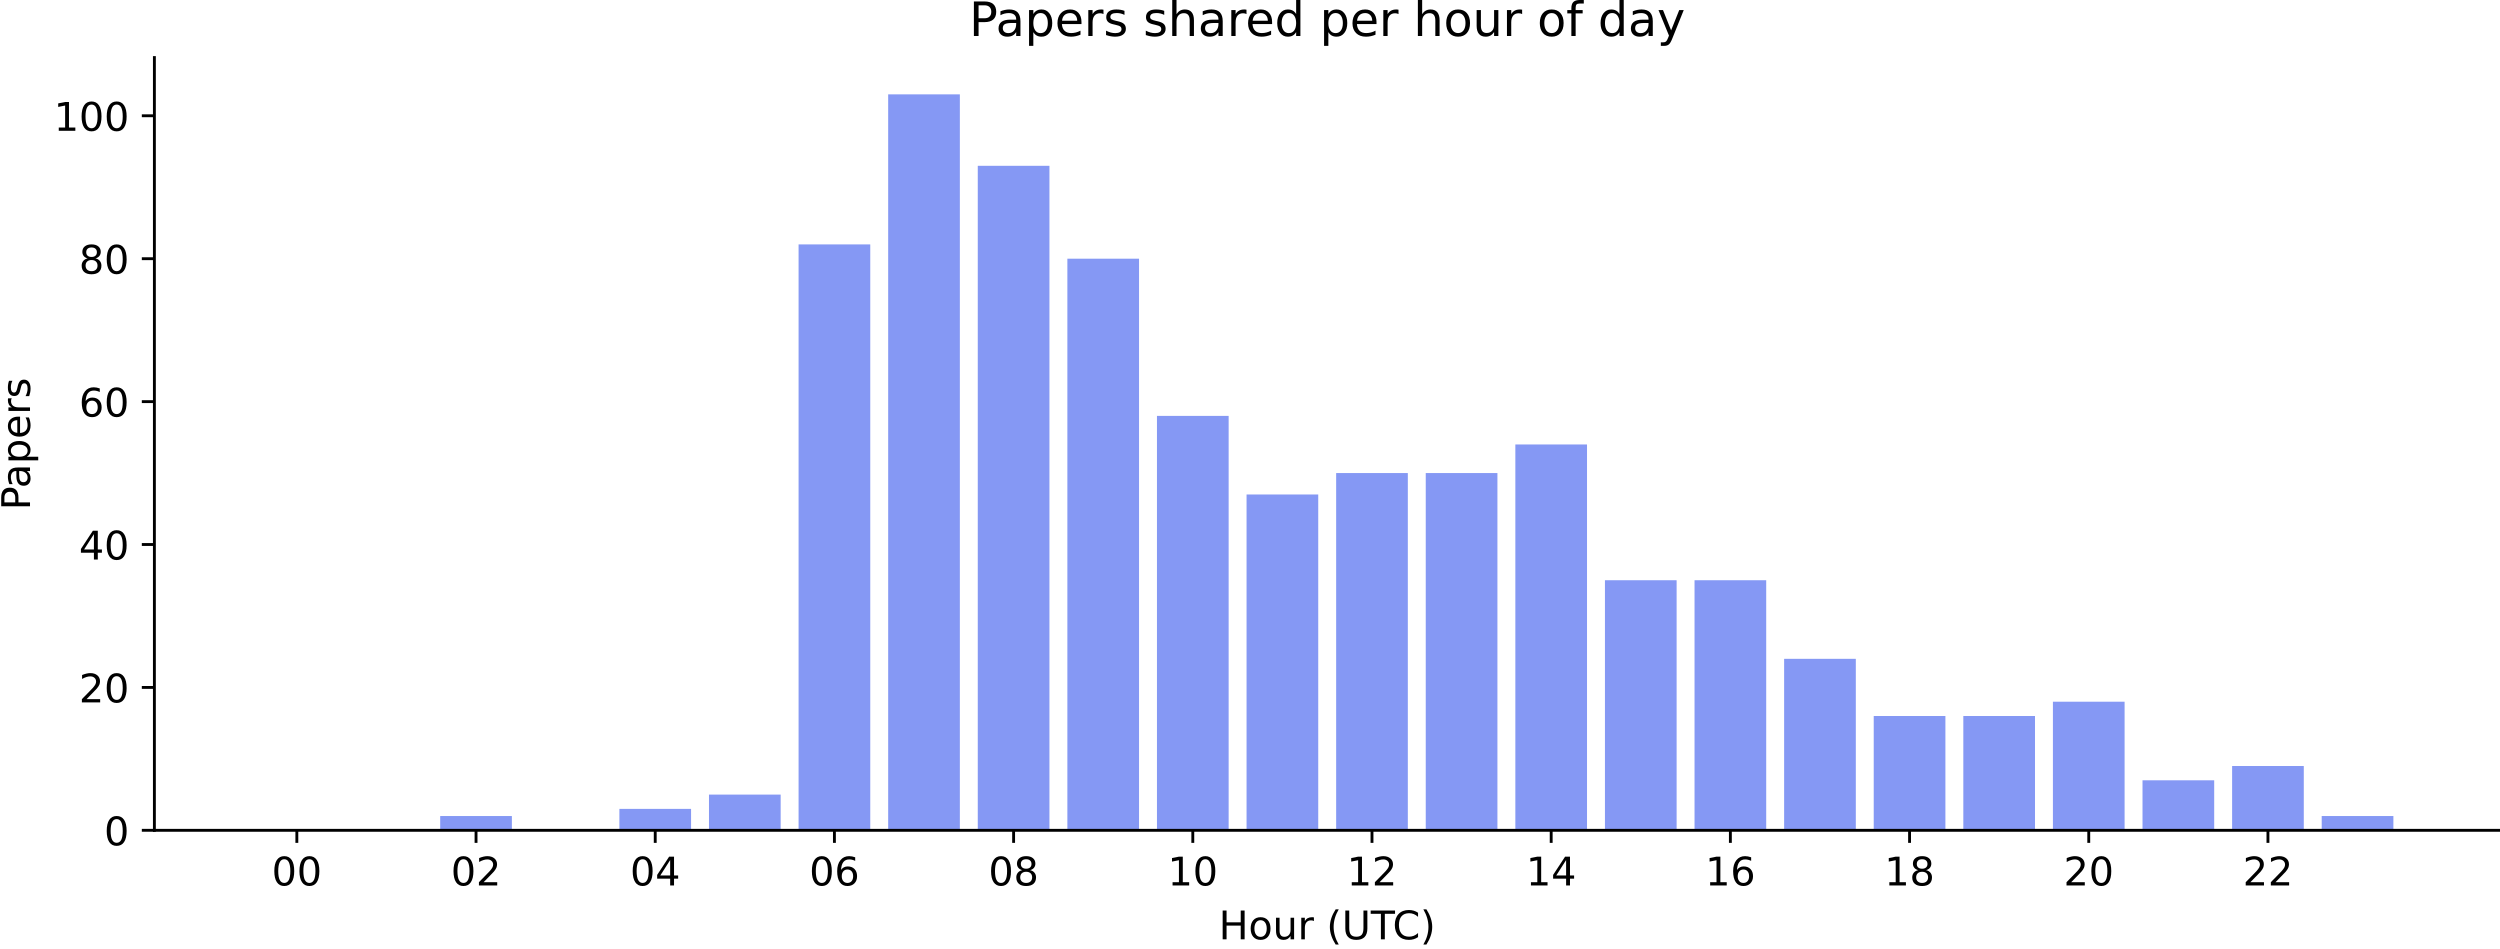
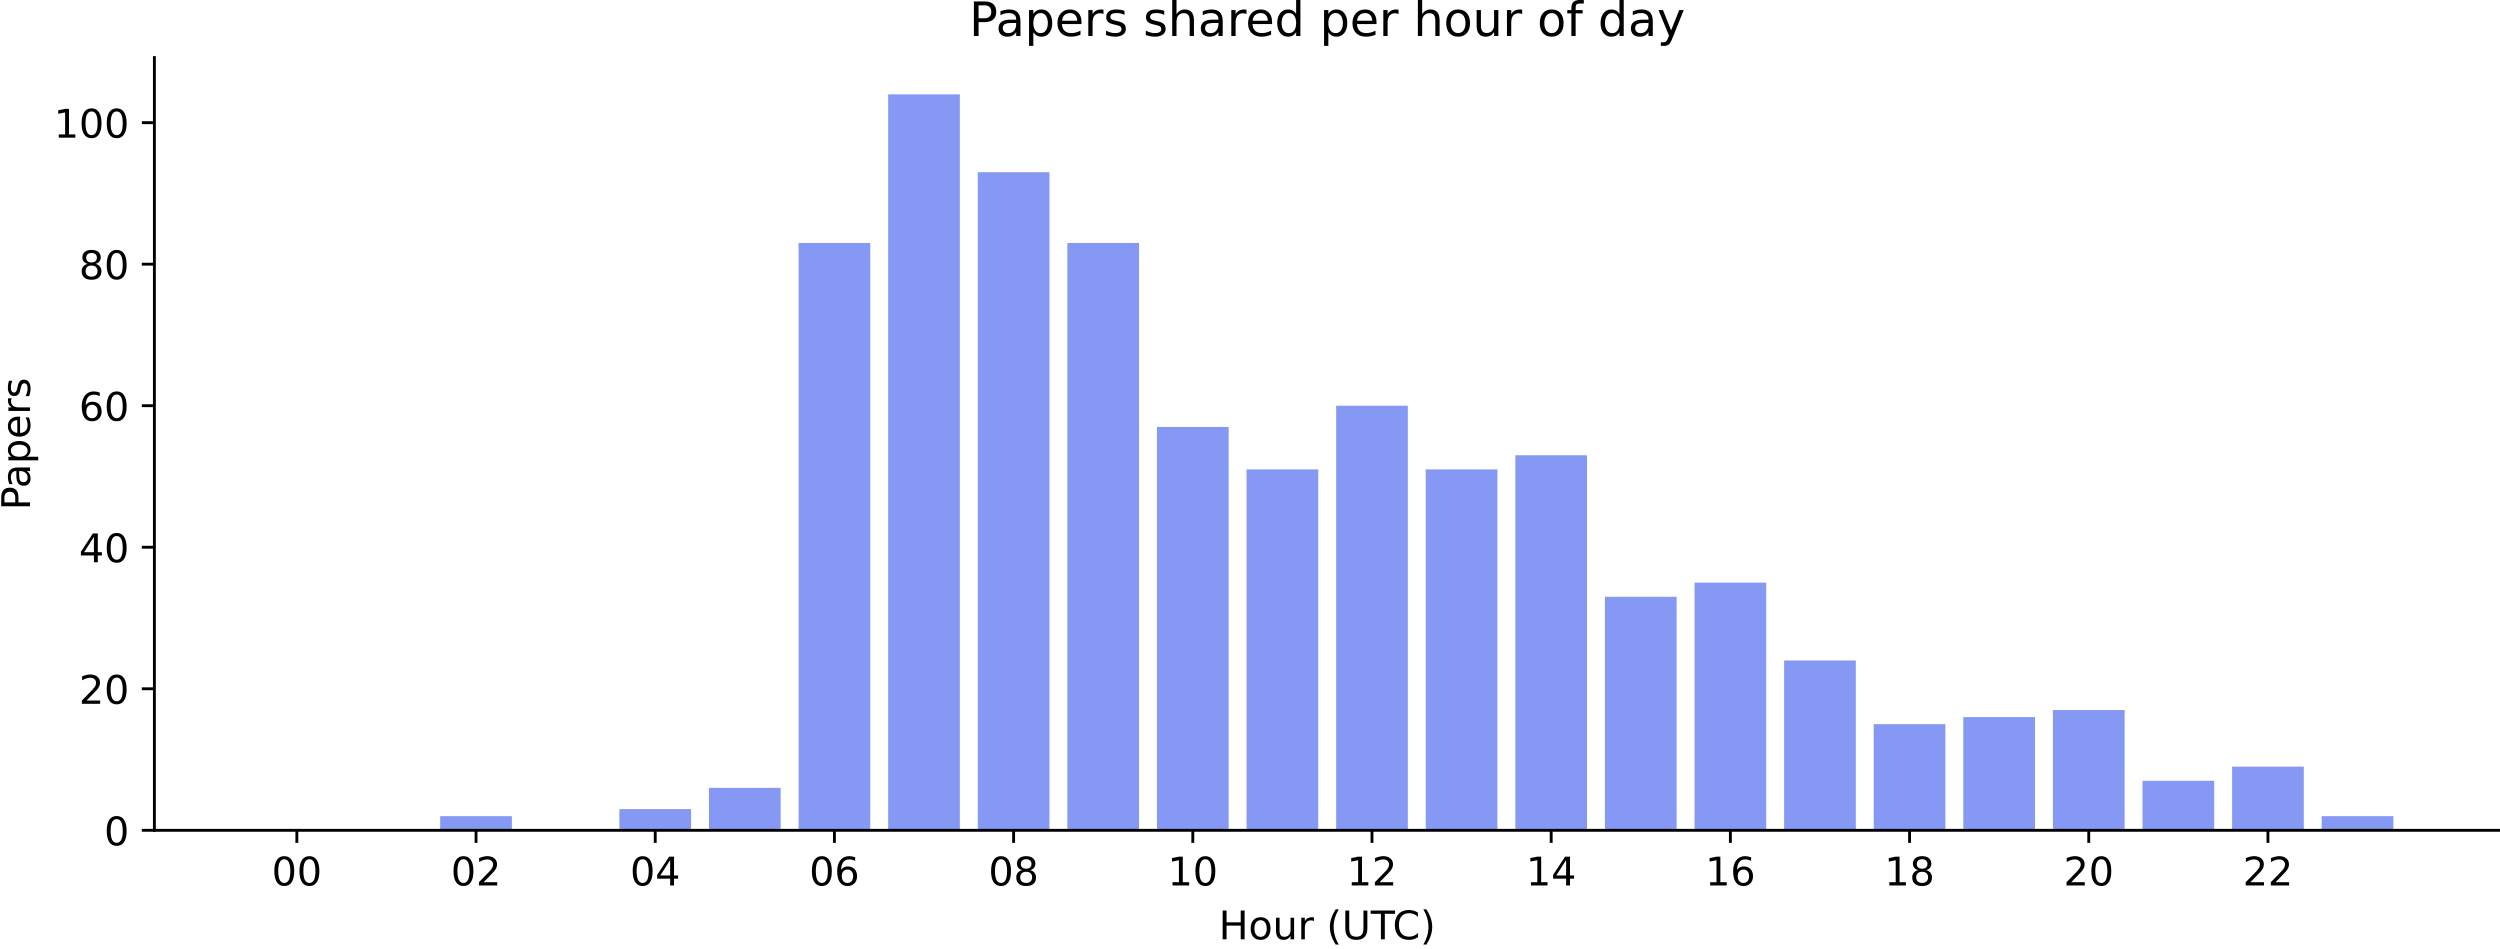
<svg xmlns="http://www.w3.org/2000/svg" xmlns:xlink="http://www.w3.org/1999/xlink" width="696.24pt" height="264.24pt" viewBox="0 0 696.24 264.24" version="1.1">
  <defs>
    <style type="text/css">*{stroke-linejoin: round; stroke-linecap: butt}</style>
  </defs>
  <g id="figure_1">
    <g id="patch_1">
      <path d="M 0 264.24  L 696.24 264.24  L 696.24 0  L 0 0  L 0 264.24  z " style="fill: none" />
    </g>
    <g id="axes_1">
      <g id="patch_2">
        <path d="M 42.996 231.24  L 696.24 231.24  L 696.24 16.03  L 42.996 16.03  L 42.996 231.24  z " style="fill: none" />
      </g>
      <g id="patch_3">
-         <path d="M 72.689 231.24  L 92.651 231.24  L 92.651 231.24  L 72.689 231.24  z " clip-path="url(#p8719cb3576)" style="fill: #4361ee; opacity: 0.65" />
+         <path d="M 72.689 231.24  L 92.651 231.24  L 92.651 231.24  L 72.689 231.24  z " clip-path="url(#p08f54677cc)" style="fill: #4361ee; opacity: 0.65" />
      </g>
      <g id="patch_4">
-         <path d="M 97.641 231.24  L 117.603 231.24  L 117.603 231.24  L 97.641 231.24  z " clip-path="url(#p8719cb3576)" style="fill: #4361ee; opacity: 0.65" />
+         <path d="M 97.641 231.24  L 117.603 231.24  L 117.603 231.24  L 97.641 231.24  z " clip-path="url(#p08f54677cc)" style="fill: #4361ee; opacity: 0.65" />
      </g>
      <g id="patch_5">
-         <path d="M 122.593 231.24  L 142.555 231.24  L 142.555 227.26  L 122.593 227.26  z " clip-path="url(#p8719cb3576)" style="fill: #4361ee; opacity: 0.65" />
+         <path d="M 122.593 231.24  L 142.555 231.24  L 142.555 227.298  L 122.593 227.298  z " clip-path="url(#p08f54677cc)" style="fill: #4361ee; opacity: 0.65" />
      </g>
      <g id="patch_6">
-         <path d="M 147.545 231.24  L 167.507 231.24  L 167.507 231.24  L 147.545 231.24  z " clip-path="url(#p8719cb3576)" style="fill: #4361ee; opacity: 0.65" />
+         <path d="M 147.545 231.24  L 167.507 231.24  L 167.507 231.24  L 147.545 231.24  z " clip-path="url(#p08f54677cc)" style="fill: #4361ee; opacity: 0.65" />
      </g>
      <g id="patch_7">
-         <path d="M 172.497 231.24  L 192.459 231.24  L 192.459 225.27  L 172.497 225.27  z " clip-path="url(#p8719cb3576)" style="fill: #4361ee; opacity: 0.65" />
+         <path d="M 172.497 231.24  L 192.459 231.24  L 192.459 225.328  L 172.497 225.328  z " clip-path="url(#p08f54677cc)" style="fill: #4361ee; opacity: 0.65" />
      </g>
      <g id="patch_8">
-         <path d="M 197.449 231.24  L 217.411 231.24  L 217.411 221.29  L 197.449 221.29  z " clip-path="url(#p8719cb3576)" style="fill: #4361ee; opacity: 0.65" />
+         <path d="M 197.449 231.24  L 217.411 231.24  L 217.411 219.415  L 197.449 219.415  z " clip-path="url(#p08f54677cc)" style="fill: #4361ee; opacity: 0.65" />
      </g>
      <g id="patch_9">
-         <path d="M 222.401 231.24  L 242.363 231.24  L 242.363 68.066  L 222.401 68.066  z " clip-path="url(#p8719cb3576)" style="fill: #4361ee; opacity: 0.65" />
+         <path d="M 222.401 231.24  L 242.363 231.24  L 242.363 67.665  L 222.401 67.665  z " clip-path="url(#p08f54677cc)" style="fill: #4361ee; opacity: 0.65" />
      </g>
      <g id="patch_10">
-         <path d="M 247.353 231.24  L 267.315 231.24  L 267.315 26.278  L 247.353 26.278  z " clip-path="url(#p8719cb3576)" style="fill: #4361ee; opacity: 0.65" />
+         <path d="M 247.353 231.24  L 267.315 231.24  L 267.315 26.278  L 247.353 26.278  z " clip-path="url(#p08f54677cc)" style="fill: #4361ee; opacity: 0.65" />
      </g>
      <g id="patch_11">
-         <path d="M 272.305 231.24  L 292.267 231.24  L 292.267 46.177  L 272.305 46.177  z " clip-path="url(#p8719cb3576)" style="fill: #4361ee; opacity: 0.65" />
+         <path d="M 272.305 231.24  L 292.267 231.24  L 292.267 47.957  L 272.305 47.957  z " clip-path="url(#p08f54677cc)" style="fill: #4361ee; opacity: 0.65" />
      </g>
      <g id="patch_12">
-         <path d="M 297.257 231.24  L 317.219 231.24  L 317.219 72.046  L 297.257 72.046  z " clip-path="url(#p8719cb3576)" style="fill: #4361ee; opacity: 0.65" />
+         <path d="M 297.257 231.24  L 317.219 231.24  L 317.219 67.665  L 297.257 67.665  z " clip-path="url(#p08f54677cc)" style="fill: #4361ee; opacity: 0.65" />
      </g>
      <g id="patch_13">
-         <path d="M 322.209 231.24  L 342.171 231.24  L 342.171 115.825  L 322.209 115.825  z " clip-path="url(#p8719cb3576)" style="fill: #4361ee; opacity: 0.65" />
+         <path d="M 322.209 231.24  L 342.171 231.24  L 342.171 118.905  L 322.209 118.905  z " clip-path="url(#p08f54677cc)" style="fill: #4361ee; opacity: 0.65" />
      </g>
      <g id="patch_14">
-         <path d="M 347.161 231.24  L 367.123 231.24  L 367.123 137.714  L 347.161 137.714  z " clip-path="url(#p8719cb3576)" style="fill: #4361ee; opacity: 0.65" />
+         <path d="M 347.161 231.24  L 367.123 231.24  L 367.123 130.73  L 347.161 130.73  z " clip-path="url(#p08f54677cc)" style="fill: #4361ee; opacity: 0.65" />
      </g>
      <g id="patch_15">
-         <path d="M 372.113 231.24  L 392.075 231.24  L 392.075 131.744  L 372.113 131.744  z " clip-path="url(#p8719cb3576)" style="fill: #4361ee; opacity: 0.65" />
+         <path d="M 372.113 231.24  L 392.075 231.24  L 392.075 112.993  L 372.113 112.993  z " clip-path="url(#p08f54677cc)" style="fill: #4361ee; opacity: 0.65" />
      </g>
      <g id="patch_16">
-         <path d="M 397.065 231.24  L 417.027 231.24  L 417.027 131.744  L 397.065 131.744  z " clip-path="url(#p8719cb3576)" style="fill: #4361ee; opacity: 0.65" />
+         <path d="M 397.065 231.24  L 417.027 231.24  L 417.027 130.73  L 397.065 130.73  z " clip-path="url(#p08f54677cc)" style="fill: #4361ee; opacity: 0.65" />
      </g>
      <g id="patch_17">
-         <path d="M 422.017 231.24  L 441.979 231.24  L 441.979 123.784  L 422.017 123.784  z " clip-path="url(#p8719cb3576)" style="fill: #4361ee; opacity: 0.65" />
+         <path d="M 422.017 231.24  L 441.979 231.24  L 441.979 126.788  L 422.017 126.788  z " clip-path="url(#p08f54677cc)" style="fill: #4361ee; opacity: 0.65" />
      </g>
      <g id="patch_18">
-         <path d="M 446.969 231.24  L 466.931 231.24  L 466.931 161.593  L 446.969 161.593  z " clip-path="url(#p8719cb3576)" style="fill: #4361ee; opacity: 0.65" />
+         <path d="M 446.969 231.24  L 466.931 231.24  L 466.931 166.204  L 446.969 166.204  z " clip-path="url(#p08f54677cc)" style="fill: #4361ee; opacity: 0.65" />
      </g>
      <g id="patch_19">
-         <path d="M 471.921 231.24  L 491.883 231.24  L 491.883 161.593  L 471.921 161.593  z " clip-path="url(#p8719cb3576)" style="fill: #4361ee; opacity: 0.65" />
+         <path d="M 471.921 231.24  L 491.883 231.24  L 491.883 162.262  L 471.921 162.262  z " clip-path="url(#p08f54677cc)" style="fill: #4361ee; opacity: 0.65" />
      </g>
      <g id="patch_20">
-         <path d="M 496.873 231.24  L 516.835 231.24  L 516.835 183.482  L 496.873 183.482  z " clip-path="url(#p8719cb3576)" style="fill: #4361ee; opacity: 0.65" />
+         <path d="M 496.873 231.24  L 516.835 231.24  L 516.835 183.941  L 496.873 183.941  z " clip-path="url(#p08f54677cc)" style="fill: #4361ee; opacity: 0.65" />
      </g>
      <g id="patch_21">
-         <path d="M 521.825 231.24  L 541.787 231.24  L 541.787 199.401  L 521.825 199.401  z " clip-path="url(#p8719cb3576)" style="fill: #4361ee; opacity: 0.65" />
+         <path d="M 521.825 231.24  L 541.787 231.24  L 541.787 201.678  L 521.825 201.678  z " clip-path="url(#p08f54677cc)" style="fill: #4361ee; opacity: 0.65" />
      </g>
      <g id="patch_22">
-         <path d="M 546.777 231.24  L 566.739 231.24  L 566.739 199.401  L 546.777 199.401  z " clip-path="url(#p8719cb3576)" style="fill: #4361ee; opacity: 0.65" />
+         <path d="M 546.777 231.24  L 566.739 231.24  L 566.739 199.707  L 546.777 199.707  z " clip-path="url(#p08f54677cc)" style="fill: #4361ee; opacity: 0.65" />
      </g>
      <g id="patch_23">
-         <path d="M 571.729 231.24  L 591.691 231.24  L 591.691 195.421  L 571.729 195.421  z " clip-path="url(#p8719cb3576)" style="fill: #4361ee; opacity: 0.65" />
+         <path d="M 571.729 231.24  L 591.691 231.24  L 591.691 197.737  L 571.729 197.737  z " clip-path="url(#p08f54677cc)" style="fill: #4361ee; opacity: 0.65" />
      </g>
      <g id="patch_24">
-         <path d="M 596.681 231.24  L 616.643 231.24  L 616.643 217.311  L 596.681 217.311  z " clip-path="url(#p8719cb3576)" style="fill: #4361ee; opacity: 0.65" />
+         <path d="M 596.681 231.24  L 616.643 231.24  L 616.643 217.444  L 596.681 217.444  z " clip-path="url(#p08f54677cc)" style="fill: #4361ee; opacity: 0.65" />
      </g>
      <g id="patch_25">
-         <path d="M 621.633 231.24  L 641.595 231.24  L 641.595 213.331  L 621.633 213.331  z " clip-path="url(#p8719cb3576)" style="fill: #4361ee; opacity: 0.65" />
+         <path d="M 621.633 231.24  L 641.595 231.24  L 641.595 213.503  L 621.633 213.503  z " clip-path="url(#p08f54677cc)" style="fill: #4361ee; opacity: 0.65" />
      </g>
      <g id="patch_26">
-         <path d="M 646.585 231.24  L 666.547 231.24  L 666.547 227.26  L 646.585 227.26  z " clip-path="url(#p8719cb3576)" style="fill: #4361ee; opacity: 0.65" />
+         <path d="M 646.585 231.24  L 666.547 231.24  L 666.547 227.298  L 646.585 227.298  z " clip-path="url(#p08f54677cc)" style="fill: #4361ee; opacity: 0.65" />
      </g>
      <g id="matplotlib.axis_1">
        <g id="xtick_1">
          <g id="line2d_1">
            <defs>
-               <path id="mc276a16e46" d="M 0 0  L 0 3.5  " style="stroke: #000000; stroke-width: 0.8" />
+               <path id="mc43f355c53" d="M 0 0  L 0 3.5  " style="stroke: #000000; stroke-width: 0.8" />
            </defs>
            <g>
-               <use xlink:href="#mc276a16e46" x="82.67" y="231.24" style="stroke: #000000; stroke-width: 0.8" />
+               <use xlink:href="#mc43f355c53" x="82.67" y="231.24" style="stroke: #000000; stroke-width: 0.8" />
            </g>
          </g>
          <g id="text_1">
            <g transform="translate(75.6712 246.5974) scale(0.11 -0.11)">
              <defs>
                <path id="DejaVuSans-13" d="M 2034 4250  Q 1547 4250 1301 3770  Q 1056 3291 1056 2328  Q 1056 1369 1301 889  Q 1547 409 2034 409  Q 2525 409 2770 889  Q 3016 1369 3016 2328  Q 3016 3291 2770 3770  Q 2525 4250 2034 4250  z M 2034 4750  Q 2819 4750 3233 4129  Q 3647 3509 3647 2328  Q 3647 1150 3233 529  Q 2819 -91 2034 -91  Q 1250 -91 836 529  Q 422 1150 422 2328  Q 422 3509 836 4129  Q 1250 4750 2034 4750  z " transform="scale(0.015625)" />
              </defs>
              <use xlink:href="#DejaVuSans-13" />
              <use xlink:href="#DejaVuSans-13" transform="translate(63.625 0)" />
            </g>
          </g>
        </g>
        <g id="xtick_2">
          <g id="line2d_2">
            <g>
-               <use xlink:href="#mc276a16e46" x="132.574" y="231.24" style="stroke: #000000; stroke-width: 0.8" />
+               <use xlink:href="#mc43f355c53" x="132.574" y="231.24" style="stroke: #000000; stroke-width: 0.8" />
            </g>
          </g>
          <g id="text_2">
            <g transform="translate(125.5752 246.5974) scale(0.11 -0.11)">
              <defs>
                <path id="DejaVuSans-15" d="M 1228 531  L 3431 531  L 3431 0  L 469 0  L 469 531  Q 828 903 1448 1529  Q 2069 2156 2228 2338  Q 2531 2678 2651 2914  Q 2772 3150 2772 3378  Q 2772 3750 2511 3984  Q 2250 4219 1831 4219  Q 1534 4219 1204 4116  Q 875 4013 500 3803  L 500 4441  Q 881 4594 1212 4672  Q 1544 4750 1819 4750  Q 2544 4750 2975 4387  Q 3406 4025 3406 3419  Q 3406 3131 3298 2873  Q 3191 2616 2906 2266  Q 2828 2175 2409 1742  Q 1991 1309 1228 531  z " transform="scale(0.015625)" />
              </defs>
              <use xlink:href="#DejaVuSans-13" />
              <use xlink:href="#DejaVuSans-15" transform="translate(63.625 0)" />
            </g>
          </g>
        </g>
        <g id="xtick_3">
          <g id="line2d_3">
            <g>
-               <use xlink:href="#mc276a16e46" x="182.478" y="231.24" style="stroke: #000000; stroke-width: 0.8" />
+               <use xlink:href="#mc43f355c53" x="182.478" y="231.24" style="stroke: #000000; stroke-width: 0.8" />
            </g>
          </g>
          <g id="text_3">
            <g transform="translate(175.4793 246.5974) scale(0.11 -0.11)">
              <defs>
                <path id="DejaVuSans-17" d="M 2419 4116  L 825 1625  L 2419 1625  L 2419 4116  z M 2253 4666  L 3047 4666  L 3047 1625  L 3713 1625  L 3713 1100  L 3047 1100  L 3047 0  L 2419 0  L 2419 1100  L 313 1100  L 313 1709  L 2253 4666  z " transform="scale(0.015625)" />
              </defs>
              <use xlink:href="#DejaVuSans-13" />
              <use xlink:href="#DejaVuSans-17" transform="translate(63.625 0)" />
            </g>
          </g>
        </g>
        <g id="xtick_4">
          <g id="line2d_4">
            <g>
-               <use xlink:href="#mc276a16e46" x="232.382" y="231.24" style="stroke: #000000; stroke-width: 0.8" />
+               <use xlink:href="#mc43f355c53" x="232.382" y="231.24" style="stroke: #000000; stroke-width: 0.8" />
            </g>
          </g>
          <g id="text_4">
            <g transform="translate(225.3833 246.5974) scale(0.11 -0.11)">
              <defs>
                <path id="DejaVuSans-19" d="M 2113 2584  Q 1688 2584 1439 2293  Q 1191 2003 1191 1497  Q 1191 994 1439 701  Q 1688 409 2113 409  Q 2538 409 2786 701  Q 3034 994 3034 1497  Q 3034 2003 2786 2293  Q 2538 2584 2113 2584  z M 3366 4563  L 3366 3988  Q 3128 4100 2886 4159  Q 2644 4219 2406 4219  Q 1781 4219 1451 3797  Q 1122 3375 1075 2522  Q 1259 2794 1537 2939  Q 1816 3084 2150 3084  Q 2853 3084 3261 2657  Q 3669 2231 3669 1497  Q 3669 778 3244 343  Q 2819 -91 2113 -91  Q 1303 -91 875 529  Q 447 1150 447 2328  Q 447 3434 972 4092  Q 1497 4750 2381 4750  Q 2619 4750 2861 4703  Q 3103 4656 3366 4563  z " transform="scale(0.015625)" />
              </defs>
              <use xlink:href="#DejaVuSans-13" />
              <use xlink:href="#DejaVuSans-19" transform="translate(63.625 0)" />
            </g>
          </g>
        </g>
        <g id="xtick_5">
          <g id="line2d_5">
            <g>
-               <use xlink:href="#mc276a16e46" x="282.286" y="231.24" style="stroke: #000000; stroke-width: 0.8" />
+               <use xlink:href="#mc43f355c53" x="282.286" y="231.24" style="stroke: #000000; stroke-width: 0.8" />
            </g>
          </g>
          <g id="text_5">
            <g transform="translate(275.2873 246.5974) scale(0.11 -0.11)">
              <defs>
                <path id="DejaVuSans-1b" d="M 2034 2216  Q 1584 2216 1326 1975  Q 1069 1734 1069 1313  Q 1069 891 1326 650  Q 1584 409 2034 409  Q 2484 409 2743 651  Q 3003 894 3003 1313  Q 3003 1734 2745 1975  Q 2488 2216 2034 2216  z M 1403 2484  Q 997 2584 770 2862  Q 544 3141 544 3541  Q 544 4100 942 4425  Q 1341 4750 2034 4750  Q 2731 4750 3128 4425  Q 3525 4100 3525 3541  Q 3525 3141 3298 2862  Q 3072 2584 2669 2484  Q 3125 2378 3379 2068  Q 3634 1759 3634 1313  Q 3634 634 3220 271  Q 2806 -91 2034 -91  Q 1263 -91 848 271  Q 434 634 434 1313  Q 434 1759 690 2068  Q 947 2378 1403 2484  z M 1172 3481  Q 1172 3119 1398 2916  Q 1625 2713 2034 2713  Q 2441 2713 2670 2916  Q 2900 3119 2900 3481  Q 2900 3844 2670 4047  Q 2441 4250 2034 4250  Q 1625 4250 1398 4047  Q 1172 3844 1172 3481  z " transform="scale(0.015625)" />
              </defs>
              <use xlink:href="#DejaVuSans-13" />
              <use xlink:href="#DejaVuSans-1b" transform="translate(63.625 0)" />
            </g>
          </g>
        </g>
        <g id="xtick_6">
          <g id="line2d_6">
            <g>
-               <use xlink:href="#mc276a16e46" x="332.19" y="231.24" style="stroke: #000000; stroke-width: 0.8" />
+               <use xlink:href="#mc43f355c53" x="332.19" y="231.24" style="stroke: #000000; stroke-width: 0.8" />
            </g>
          </g>
          <g id="text_6">
            <g transform="translate(325.1914 246.5974) scale(0.11 -0.11)">
              <defs>
                <path id="DejaVuSans-14" d="M 794 531  L 1825 531  L 1825 4091  L 703 3866  L 703 4441  L 1819 4666  L 2450 4666  L 2450 531  L 3481 531  L 3481 0  L 794 0  L 794 531  z " transform="scale(0.015625)" />
              </defs>
              <use xlink:href="#DejaVuSans-14" />
              <use xlink:href="#DejaVuSans-13" transform="translate(63.625 0)" />
            </g>
          </g>
        </g>
        <g id="xtick_7">
          <g id="line2d_7">
            <g>
-               <use xlink:href="#mc276a16e46" x="382.094" y="231.24" style="stroke: #000000; stroke-width: 0.8" />
+               <use xlink:href="#mc43f355c53" x="382.094" y="231.24" style="stroke: #000000; stroke-width: 0.8" />
            </g>
          </g>
          <g id="text_7">
            <g transform="translate(375.0954 246.5974) scale(0.11 -0.11)">
              <use xlink:href="#DejaVuSans-14" />
              <use xlink:href="#DejaVuSans-15" transform="translate(63.625 0)" />
            </g>
          </g>
        </g>
        <g id="xtick_8">
          <g id="line2d_8">
            <g>
-               <use xlink:href="#mc276a16e46" x="431.998" y="231.24" style="stroke: #000000; stroke-width: 0.8" />
+               <use xlink:href="#mc43f355c53" x="431.998" y="231.24" style="stroke: #000000; stroke-width: 0.8" />
            </g>
          </g>
          <g id="text_8">
            <g transform="translate(424.9994 246.5974) scale(0.11 -0.11)">
              <use xlink:href="#DejaVuSans-14" />
              <use xlink:href="#DejaVuSans-17" transform="translate(63.625 0)" />
            </g>
          </g>
        </g>
        <g id="xtick_9">
          <g id="line2d_9">
            <g>
-               <use xlink:href="#mc276a16e46" x="481.902" y="231.24" style="stroke: #000000; stroke-width: 0.8" />
+               <use xlink:href="#mc43f355c53" x="481.902" y="231.24" style="stroke: #000000; stroke-width: 0.8" />
            </g>
          </g>
          <g id="text_9">
            <g transform="translate(474.9034 246.5974) scale(0.11 -0.11)">
              <use xlink:href="#DejaVuSans-14" />
              <use xlink:href="#DejaVuSans-19" transform="translate(63.625 0)" />
            </g>
          </g>
        </g>
        <g id="xtick_10">
          <g id="line2d_10">
            <g>
-               <use xlink:href="#mc276a16e46" x="531.806" y="231.24" style="stroke: #000000; stroke-width: 0.8" />
+               <use xlink:href="#mc43f355c53" x="531.806" y="231.24" style="stroke: #000000; stroke-width: 0.8" />
            </g>
          </g>
          <g id="text_10">
            <g transform="translate(524.8075 246.5974) scale(0.11 -0.11)">
              <use xlink:href="#DejaVuSans-14" />
              <use xlink:href="#DejaVuSans-1b" transform="translate(63.625 0)" />
            </g>
          </g>
        </g>
        <g id="xtick_11">
          <g id="line2d_11">
            <g>
-               <use xlink:href="#mc276a16e46" x="581.71" y="231.24" style="stroke: #000000; stroke-width: 0.8" />
+               <use xlink:href="#mc43f355c53" x="581.71" y="231.24" style="stroke: #000000; stroke-width: 0.8" />
            </g>
          </g>
          <g id="text_11">
            <g transform="translate(574.7115 246.5974) scale(0.11 -0.11)">
              <use xlink:href="#DejaVuSans-15" />
              <use xlink:href="#DejaVuSans-13" transform="translate(63.625 0)" />
            </g>
          </g>
        </g>
        <g id="xtick_12">
          <g id="line2d_12">
            <g>
-               <use xlink:href="#mc276a16e46" x="631.614" y="231.24" style="stroke: #000000; stroke-width: 0.8" />
+               <use xlink:href="#mc43f355c53" x="631.614" y="231.24" style="stroke: #000000; stroke-width: 0.8" />
            </g>
          </g>
          <g id="text_12">
            <g transform="translate(624.6155 246.5974) scale(0.11 -0.11)">
              <use xlink:href="#DejaVuSans-15" />
              <use xlink:href="#DejaVuSans-15" transform="translate(63.625 0)" />
            </g>
          </g>
        </g>
        <g id="text_13">
          <g transform="translate(339.4274 261.5974) scale(0.11 -0.11)">
            <defs>
              <path id="DejaVuSans-2b" d="M 628 4666  L 1259 4666  L 1259 2753  L 3553 2753  L 3553 4666  L 4184 4666  L 4184 0  L 3553 0  L 3553 2222  L 1259 2222  L 1259 0  L 628 0  L 628 4666  z " transform="scale(0.015625)" />
              <path id="DejaVuSans-52" d="M 1959 3097  Q 1497 3097 1228 2736  Q 959 2375 959 1747  Q 959 1119 1226 758  Q 1494 397 1959 397  Q 2419 397 2687 759  Q 2956 1122 2956 1747  Q 2956 2369 2687 2733  Q 2419 3097 1959 3097  z M 1959 3584  Q 2709 3584 3137 3096  Q 3566 2609 3566 1747  Q 3566 888 3137 398  Q 2709 -91 1959 -91  Q 1206 -91 779 398  Q 353 888 353 1747  Q 353 2609 779 3096  Q 1206 3584 1959 3584  z " transform="scale(0.015625)" />
              <path id="DejaVuSans-58" d="M 544 1381  L 544 3500  L 1119 3500  L 1119 1403  Q 1119 906 1312 657  Q 1506 409 1894 409  Q 2359 409 2629 706  Q 2900 1003 2900 1516  L 2900 3500  L 3475 3500  L 3475 0  L 2900 0  L 2900 538  Q 2691 219 2414 64  Q 2138 -91 1772 -91  Q 1169 -91 856 284  Q 544 659 544 1381  z M 1991 3584  L 1991 3584  z " transform="scale(0.015625)" />
              <path id="DejaVuSans-55" d="M 2631 2963  Q 2534 3019 2420 3045  Q 2306 3072 2169 3072  Q 1681 3072 1420 2755  Q 1159 2438 1159 1844  L 1159 0  L 581 0  L 581 3500  L 1159 3500  L 1159 2956  Q 1341 3275 1631 3429  Q 1922 3584 2338 3584  Q 2397 3584 2469 3576  Q 2541 3569 2628 3553  L 2631 2963  z " transform="scale(0.015625)" />
              <path id="DejaVuSans-3" transform="scale(0.015625)" />
              <path id="DejaVuSans-b" d="M 1984 4856  Q 1566 4138 1362 3434  Q 1159 2731 1159 2009  Q 1159 1288 1364 580  Q 1569 -128 1984 -844  L 1484 -844  Q 1016 -109 783 600  Q 550 1309 550 2009  Q 550 2706 781 3412  Q 1013 4119 1484 4856  L 1984 4856  z " transform="scale(0.015625)" />
              <path id="DejaVuSans-38" d="M 556 4666  L 1191 4666  L 1191 1831  Q 1191 1081 1462 751  Q 1734 422 2344 422  Q 2950 422 3222 751  Q 3494 1081 3494 1831  L 3494 4666  L 4128 4666  L 4128 1753  Q 4128 841 3676 375  Q 3225 -91 2344 -91  Q 1459 -91 1007 375  Q 556 841 556 1753  L 556 4666  z " transform="scale(0.015625)" />
              <path id="DejaVuSans-37" d="M -19 4666  L 3928 4666  L 3928 4134  L 2272 4134  L 2272 0  L 1638 0  L 1638 4134  L -19 4134  L -19 4666  z " transform="scale(0.015625)" />
              <path id="DejaVuSans-26" d="M 4122 4306  L 4122 3641  Q 3803 3938 3442 4084  Q 3081 4231 2675 4231  Q 1875 4231 1450 3742  Q 1025 3253 1025 2328  Q 1025 1406 1450 917  Q 1875 428 2675 428  Q 3081 428 3442 575  Q 3803 722 4122 1019  L 4122 359  Q 3791 134 3420 21  Q 3050 -91 2638 -91  Q 1578 -91 968 557  Q 359 1206 359 2328  Q 359 3453 968 4101  Q 1578 4750 2638 4750  Q 3056 4750 3426 4639  Q 3797 4528 4122 4306  z " transform="scale(0.015625)" />
              <path id="DejaVuSans-c" d="M 513 4856  L 1013 4856  Q 1481 4119 1714 3412  Q 1947 2706 1947 2009  Q 1947 1309 1714 600  Q 1481 -109 1013 -844  L 513 -844  Q 928 -128 1133 580  Q 1338 1288 1338 2009  Q 1338 2731 1133 3434  Q 928 4138 513 4856  z " transform="scale(0.015625)" />
            </defs>
            <use xlink:href="#DejaVuSans-2b" />
            <use xlink:href="#DejaVuSans-52" transform="translate(75.20312 0)" />
            <use xlink:href="#DejaVuSans-58" transform="translate(136.3906 0)" />
            <use xlink:href="#DejaVuSans-55" transform="translate(199.7656 0)" />
            <use xlink:href="#DejaVuSans-3" transform="translate(240.875 0)" />
            <use xlink:href="#DejaVuSans-b" transform="translate(272.6562 0)" />
            <use xlink:href="#DejaVuSans-38" transform="translate(311.6719 0)" />
            <use xlink:href="#DejaVuSans-37" transform="translate(384.8594 0)" />
            <use xlink:href="#DejaVuSans-26" transform="translate(440.0781 0)" />
            <use xlink:href="#DejaVuSans-c" transform="translate(509.9062 0)" />
          </g>
        </g>
      </g>
      <g id="matplotlib.axis_2">
        <g id="ytick_1">
          <g id="line2d_13">
            <defs>
-               <path id="ma309ee8633" d="M 0 0  L -3.5 0  " style="stroke: #000000; stroke-width: 0.8" />
+               <path id="m1280f33c1f" d="M 0 0  L -3.5 0  " style="stroke: #000000; stroke-width: 0.8" />
            </defs>
            <g>
-               <use xlink:href="#ma309ee8633" x="42.996" y="231.24" style="stroke: #000000; stroke-width: 0.8" />
+               <use xlink:href="#m1280f33c1f" x="42.996" y="231.24" style="stroke: #000000; stroke-width: 0.8" />
            </g>
          </g>
          <g id="text_14">
            <g transform="translate(28.9975 235.4187) scale(0.11 -0.11)">
              <use xlink:href="#DejaVuSans-13" />
            </g>
          </g>
        </g>
        <g id="ytick_2">
          <g id="line2d_14">
            <g>
-               <use xlink:href="#ma309ee8633" x="42.996" y="191.442" style="stroke: #000000; stroke-width: 0.8" />
+               <use xlink:href="#m1280f33c1f" x="42.996" y="191.824" style="stroke: #000000; stroke-width: 0.8" />
            </g>
          </g>
          <g id="text_15">
-             <g transform="translate(21.99875 195.6203) scale(0.11 -0.11)">
+             <g transform="translate(21.99875 196.0029) scale(0.11 -0.11)">
              <use xlink:href="#DejaVuSans-15" />
              <use xlink:href="#DejaVuSans-13" transform="translate(63.625 0)" />
            </g>
          </g>
        </g>
        <g id="ytick_3">
          <g id="line2d_15">
            <g>
-               <use xlink:href="#ma309ee8633" x="42.996" y="151.643" style="stroke: #000000; stroke-width: 0.8" />
+               <use xlink:href="#m1280f33c1f" x="42.996" y="152.408" style="stroke: #000000; stroke-width: 0.8" />
            </g>
          </g>
          <g id="text_16">
-             <g transform="translate(21.99875 155.8218) scale(0.11 -0.11)">
+             <g transform="translate(21.99875 156.5872) scale(0.11 -0.11)">
              <use xlink:href="#DejaVuSans-17" />
              <use xlink:href="#DejaVuSans-13" transform="translate(63.625 0)" />
            </g>
          </g>
        </g>
        <g id="ytick_4">
          <g id="line2d_16">
            <g>
-               <use xlink:href="#ma309ee8633" x="42.996" y="111.845" style="stroke: #000000; stroke-width: 0.8" />
+               <use xlink:href="#m1280f33c1f" x="42.996" y="112.993" style="stroke: #000000; stroke-width: 0.8" />
            </g>
          </g>
          <g id="text_17">
-             <g transform="translate(21.99875 116.0234) scale(0.11 -0.11)">
+             <g transform="translate(21.99875 117.1714) scale(0.11 -0.11)">
              <use xlink:href="#DejaVuSans-19" />
              <use xlink:href="#DejaVuSans-13" transform="translate(63.625 0)" />
            </g>
          </g>
        </g>
        <g id="ytick_5">
          <g id="line2d_17">
            <g>
-               <use xlink:href="#ma309ee8633" x="42.996" y="72.046" style="stroke: #000000; stroke-width: 0.8" />
+               <use xlink:href="#m1280f33c1f" x="42.996" y="73.577" style="stroke: #000000; stroke-width: 0.8" />
            </g>
          </g>
          <g id="text_18">
-             <g transform="translate(21.99875 76.22495) scale(0.11 -0.11)">
+             <g transform="translate(21.99875 77.75566) scale(0.11 -0.11)">
              <use xlink:href="#DejaVuSans-1b" />
              <use xlink:href="#DejaVuSans-13" transform="translate(63.625 0)" />
            </g>
          </g>
        </g>
        <g id="ytick_6">
          <g id="line2d_18">
            <g>
-               <use xlink:href="#ma309ee8633" x="42.996" y="32.248" style="stroke: #000000; stroke-width: 0.8" />
+               <use xlink:href="#m1280f33c1f" x="42.996" y="34.161" style="stroke: #000000; stroke-width: 0.8" />
            </g>
          </g>
          <g id="text_19">
-             <g transform="translate(15 36.42651) scale(0.11 -0.11)">
+             <g transform="translate(15 38.3399) scale(0.11 -0.11)">
              <use xlink:href="#DejaVuSans-14" />
              <use xlink:href="#DejaVuSans-13" transform="translate(63.625 0)" />
              <use xlink:href="#DejaVuSans-13" transform="translate(127.25 0)" />
            </g>
          </g>
        </g>
        <g id="text_20">
          <g transform="translate(8.357422 142.0772) rotate(-90) scale(0.11 -0.11)">
            <defs>
              <path id="DejaVuSans-33" d="M 1259 4147  L 1259 2394  L 2053 2394  Q 2494 2394 2734 2622  Q 2975 2850 2975 3272  Q 2975 3691 2734 3919  Q 2494 4147 2053 4147  L 1259 4147  z M 628 4666  L 2053 4666  Q 2838 4666 3239 4311  Q 3641 3956 3641 3272  Q 3641 2581 3239 2228  Q 2838 1875 2053 1875  L 1259 1875  L 1259 0  L 628 0  L 628 4666  z " transform="scale(0.015625)" />
              <path id="DejaVuSans-44" d="M 2194 1759  Q 1497 1759 1228 1600  Q 959 1441 959 1056  Q 959 750 1161 570  Q 1363 391 1709 391  Q 2188 391 2477 730  Q 2766 1069 2766 1631  L 2766 1759  L 2194 1759  z M 3341 1997  L 3341 0  L 2766 0  L 2766 531  Q 2569 213 2275 61  Q 1981 -91 1556 -91  Q 1019 -91 701 211  Q 384 513 384 1019  Q 384 1609 779 1909  Q 1175 2209 1959 2209  L 2766 2209  L 2766 2266  Q 2766 2663 2505 2880  Q 2244 3097 1772 3097  Q 1472 3097 1187 3025  Q 903 2953 641 2809  L 641 3341  Q 956 3463 1253 3523  Q 1550 3584 1831 3584  Q 2591 3584 2966 3190  Q 3341 2797 3341 1997  z " transform="scale(0.015625)" />
              <path id="DejaVuSans-53" d="M 1159 525  L 1159 -1331  L 581 -1331  L 581 3500  L 1159 3500  L 1159 2969  Q 1341 3281 1617 3432  Q 1894 3584 2278 3584  Q 2916 3584 3314 3078  Q 3713 2572 3713 1747  Q 3713 922 3314 415  Q 2916 -91 2278 -91  Q 1894 -91 1617 61  Q 1341 213 1159 525  z M 3116 1747  Q 3116 2381 2855 2742  Q 2594 3103 2138 3103  Q 1681 3103 1420 2742  Q 1159 2381 1159 1747  Q 1159 1113 1420 752  Q 1681 391 2138 391  Q 2594 391 2855 752  Q 3116 1113 3116 1747  z " transform="scale(0.015625)" />
              <path id="DejaVuSans-48" d="M 3597 1894  L 3597 1613  L 953 1613  Q 991 1019 1311 708  Q 1631 397 2203 397  Q 2534 397 2845 478  Q 3156 559 3463 722  L 3463 178  Q 3153 47 2828 -22  Q 2503 -91 2169 -91  Q 1331 -91 842 396  Q 353 884 353 1716  Q 353 2575 817 3079  Q 1281 3584 2069 3584  Q 2775 3584 3186 3129  Q 3597 2675 3597 1894  z M 3022 2063  Q 3016 2534 2758 2815  Q 2500 3097 2075 3097  Q 1594 3097 1305 2825  Q 1016 2553 972 2059  L 3022 2063  z " transform="scale(0.015625)" />
              <path id="DejaVuSans-56" d="M 2834 3397  L 2834 2853  Q 2591 2978 2328 3040  Q 2066 3103 1784 3103  Q 1356 3103 1142 2972  Q 928 2841 928 2578  Q 928 2378 1081 2264  Q 1234 2150 1697 2047  L 1894 2003  Q 2506 1872 2764 1633  Q 3022 1394 3022 966  Q 3022 478 2636 193  Q 2250 -91 1575 -91  Q 1294 -91 989 -36  Q 684 19 347 128  L 347 722  Q 666 556 975 473  Q 1284 391 1588 391  Q 1994 391 2212 530  Q 2431 669 2431 922  Q 2431 1156 2273 1281  Q 2116 1406 1581 1522  L 1381 1569  Q 847 1681 609 1914  Q 372 2147 372 2553  Q 372 3047 722 3315  Q 1072 3584 1716 3584  Q 2034 3584 2315 3537  Q 2597 3491 2834 3397  z " transform="scale(0.015625)" />
            </defs>
            <use xlink:href="#DejaVuSans-33" />
            <use xlink:href="#DejaVuSans-44" transform="translate(55.8125 0)" />
            <use xlink:href="#DejaVuSans-53" transform="translate(117.0938 0)" />
            <use xlink:href="#DejaVuSans-48" transform="translate(180.5781 0)" />
            <use xlink:href="#DejaVuSans-55" transform="translate(242.1094 0)" />
            <use xlink:href="#DejaVuSans-56" transform="translate(283.2188 0)" />
          </g>
        </g>
      </g>
      <g id="patch_27">
        <path d="M 42.996 231.24  L 42.996 16.03  " style="fill: none; stroke: #000000; stroke-width: 0.8; stroke-linejoin: miter; stroke-linecap: square" />
      </g>
      <g id="patch_28">
        <path d="M 42.996 231.24  L 696.24 231.24  " style="fill: none; stroke: #000000; stroke-width: 0.8; stroke-linejoin: miter; stroke-linecap: square" />
      </g>
      <g id="text_21">
        <g transform="translate(269.9313 10.02994) scale(0.132 -0.132)">
          <defs>
            <path id="DejaVuSans-4b" d="M 3513 2113  L 3513 0  L 2938 0  L 2938 2094  Q 2938 2591 2744 2837  Q 2550 3084 2163 3084  Q 1697 3084 1428 2787  Q 1159 2491 1159 1978  L 1159 0  L 581 0  L 581 4863  L 1159 4863  L 1159 2956  Q 1366 3272 1645 3428  Q 1925 3584 2291 3584  Q 2894 3584 3203 3211  Q 3513 2838 3513 2113  z " transform="scale(0.015625)" />
            <path id="DejaVuSans-47" d="M 2906 2969  L 2906 4863  L 3481 4863  L 3481 0  L 2906 0  L 2906 525  Q 2725 213 2448 61  Q 2172 -91 1784 -91  Q 1150 -91 751 415  Q 353 922 353 1747  Q 353 2572 751 3078  Q 1150 3584 1784 3584  Q 2172 3584 2448 3432  Q 2725 3281 2906 2969  z M 947 1747  Q 947 1113 1208 752  Q 1469 391 1925 391  Q 2381 391 2643 752  Q 2906 1113 2906 1747  Q 2906 2381 2643 2742  Q 2381 3103 1925 3103  Q 1469 3103 1208 2742  Q 947 2381 947 1747  z " transform="scale(0.015625)" />
            <path id="DejaVuSans-49" d="M 2375 4863  L 2375 4384  L 1825 4384  Q 1516 4384 1395 4259  Q 1275 4134 1275 3809  L 1275 3500  L 2222 3500  L 2222 3053  L 1275 3053  L 1275 0  L 697 0  L 697 3053  L 147 3053  L 147 3500  L 697 3500  L 697 3744  Q 697 4328 969 4595  Q 1241 4863 1831 4863  L 2375 4863  z " transform="scale(0.015625)" />
            <path id="DejaVuSans-5c" d="M 2059 -325  Q 1816 -950 1584 -1140  Q 1353 -1331 966 -1331  L 506 -1331  L 506 -850  L 844 -850  Q 1081 -850 1212 -737  Q 1344 -625 1503 -206  L 1606 56  L 191 3500  L 800 3500  L 1894 763  L 2988 3500  L 3597 3500  L 2059 -325  z " transform="scale(0.015625)" />
          </defs>
          <use xlink:href="#DejaVuSans-33" />
          <use xlink:href="#DejaVuSans-44" transform="translate(55.8125 0)" />
          <use xlink:href="#DejaVuSans-53" transform="translate(117.0938 0)" />
          <use xlink:href="#DejaVuSans-48" transform="translate(180.5781 0)" />
          <use xlink:href="#DejaVuSans-55" transform="translate(242.1094 0)" />
          <use xlink:href="#DejaVuSans-56" transform="translate(283.2188 0)" />
          <use xlink:href="#DejaVuSans-3" transform="translate(335.3125 0)" />
          <use xlink:href="#DejaVuSans-56" transform="translate(367.0938 0)" />
          <use xlink:href="#DejaVuSans-4b" transform="translate(419.1875 0)" />
          <use xlink:href="#DejaVuSans-44" transform="translate(482.5625 0)" />
          <use xlink:href="#DejaVuSans-55" transform="translate(543.8438 0)" />
          <use xlink:href="#DejaVuSans-48" transform="translate(582.75 0)" />
          <use xlink:href="#DejaVuSans-47" transform="translate(644.2812 0)" />
          <use xlink:href="#DejaVuSans-3" transform="translate(707.7656 0)" />
          <use xlink:href="#DejaVuSans-53" transform="translate(739.5469 0)" />
          <use xlink:href="#DejaVuSans-48" transform="translate(803.0312 0)" />
          <use xlink:href="#DejaVuSans-55" transform="translate(864.5625 0)" />
          <use xlink:href="#DejaVuSans-3" transform="translate(905.6719 0)" />
          <use xlink:href="#DejaVuSans-4b" transform="translate(937.4531 0)" />
          <use xlink:href="#DejaVuSans-52" transform="translate(1000.828 0)" />
          <use xlink:href="#DejaVuSans-58" transform="translate(1062.016 0)" />
          <use xlink:href="#DejaVuSans-55" transform="translate(1125.391 0)" />
          <use xlink:href="#DejaVuSans-3" transform="translate(1166.5 0)" />
          <use xlink:href="#DejaVuSans-52" transform="translate(1198.281 0)" />
          <use xlink:href="#DejaVuSans-49" transform="translate(1259.469 0)" />
          <use xlink:href="#DejaVuSans-3" transform="translate(1294.672 0)" />
          <use xlink:href="#DejaVuSans-47" transform="translate(1326.453 0)" />
          <use xlink:href="#DejaVuSans-44" transform="translate(1389.938 0)" />
          <use xlink:href="#DejaVuSans-5c" transform="translate(1451.219 0)" />
        </g>
      </g>
    </g>
  </g>
  <defs>
-     <clipPath id="p8719cb3576">
+     <clipPath id="p08f54677cc">
      <rect x="42.996" y="16.03" width="653.244" height="215.21" />
    </clipPath>
  </defs>
</svg>
